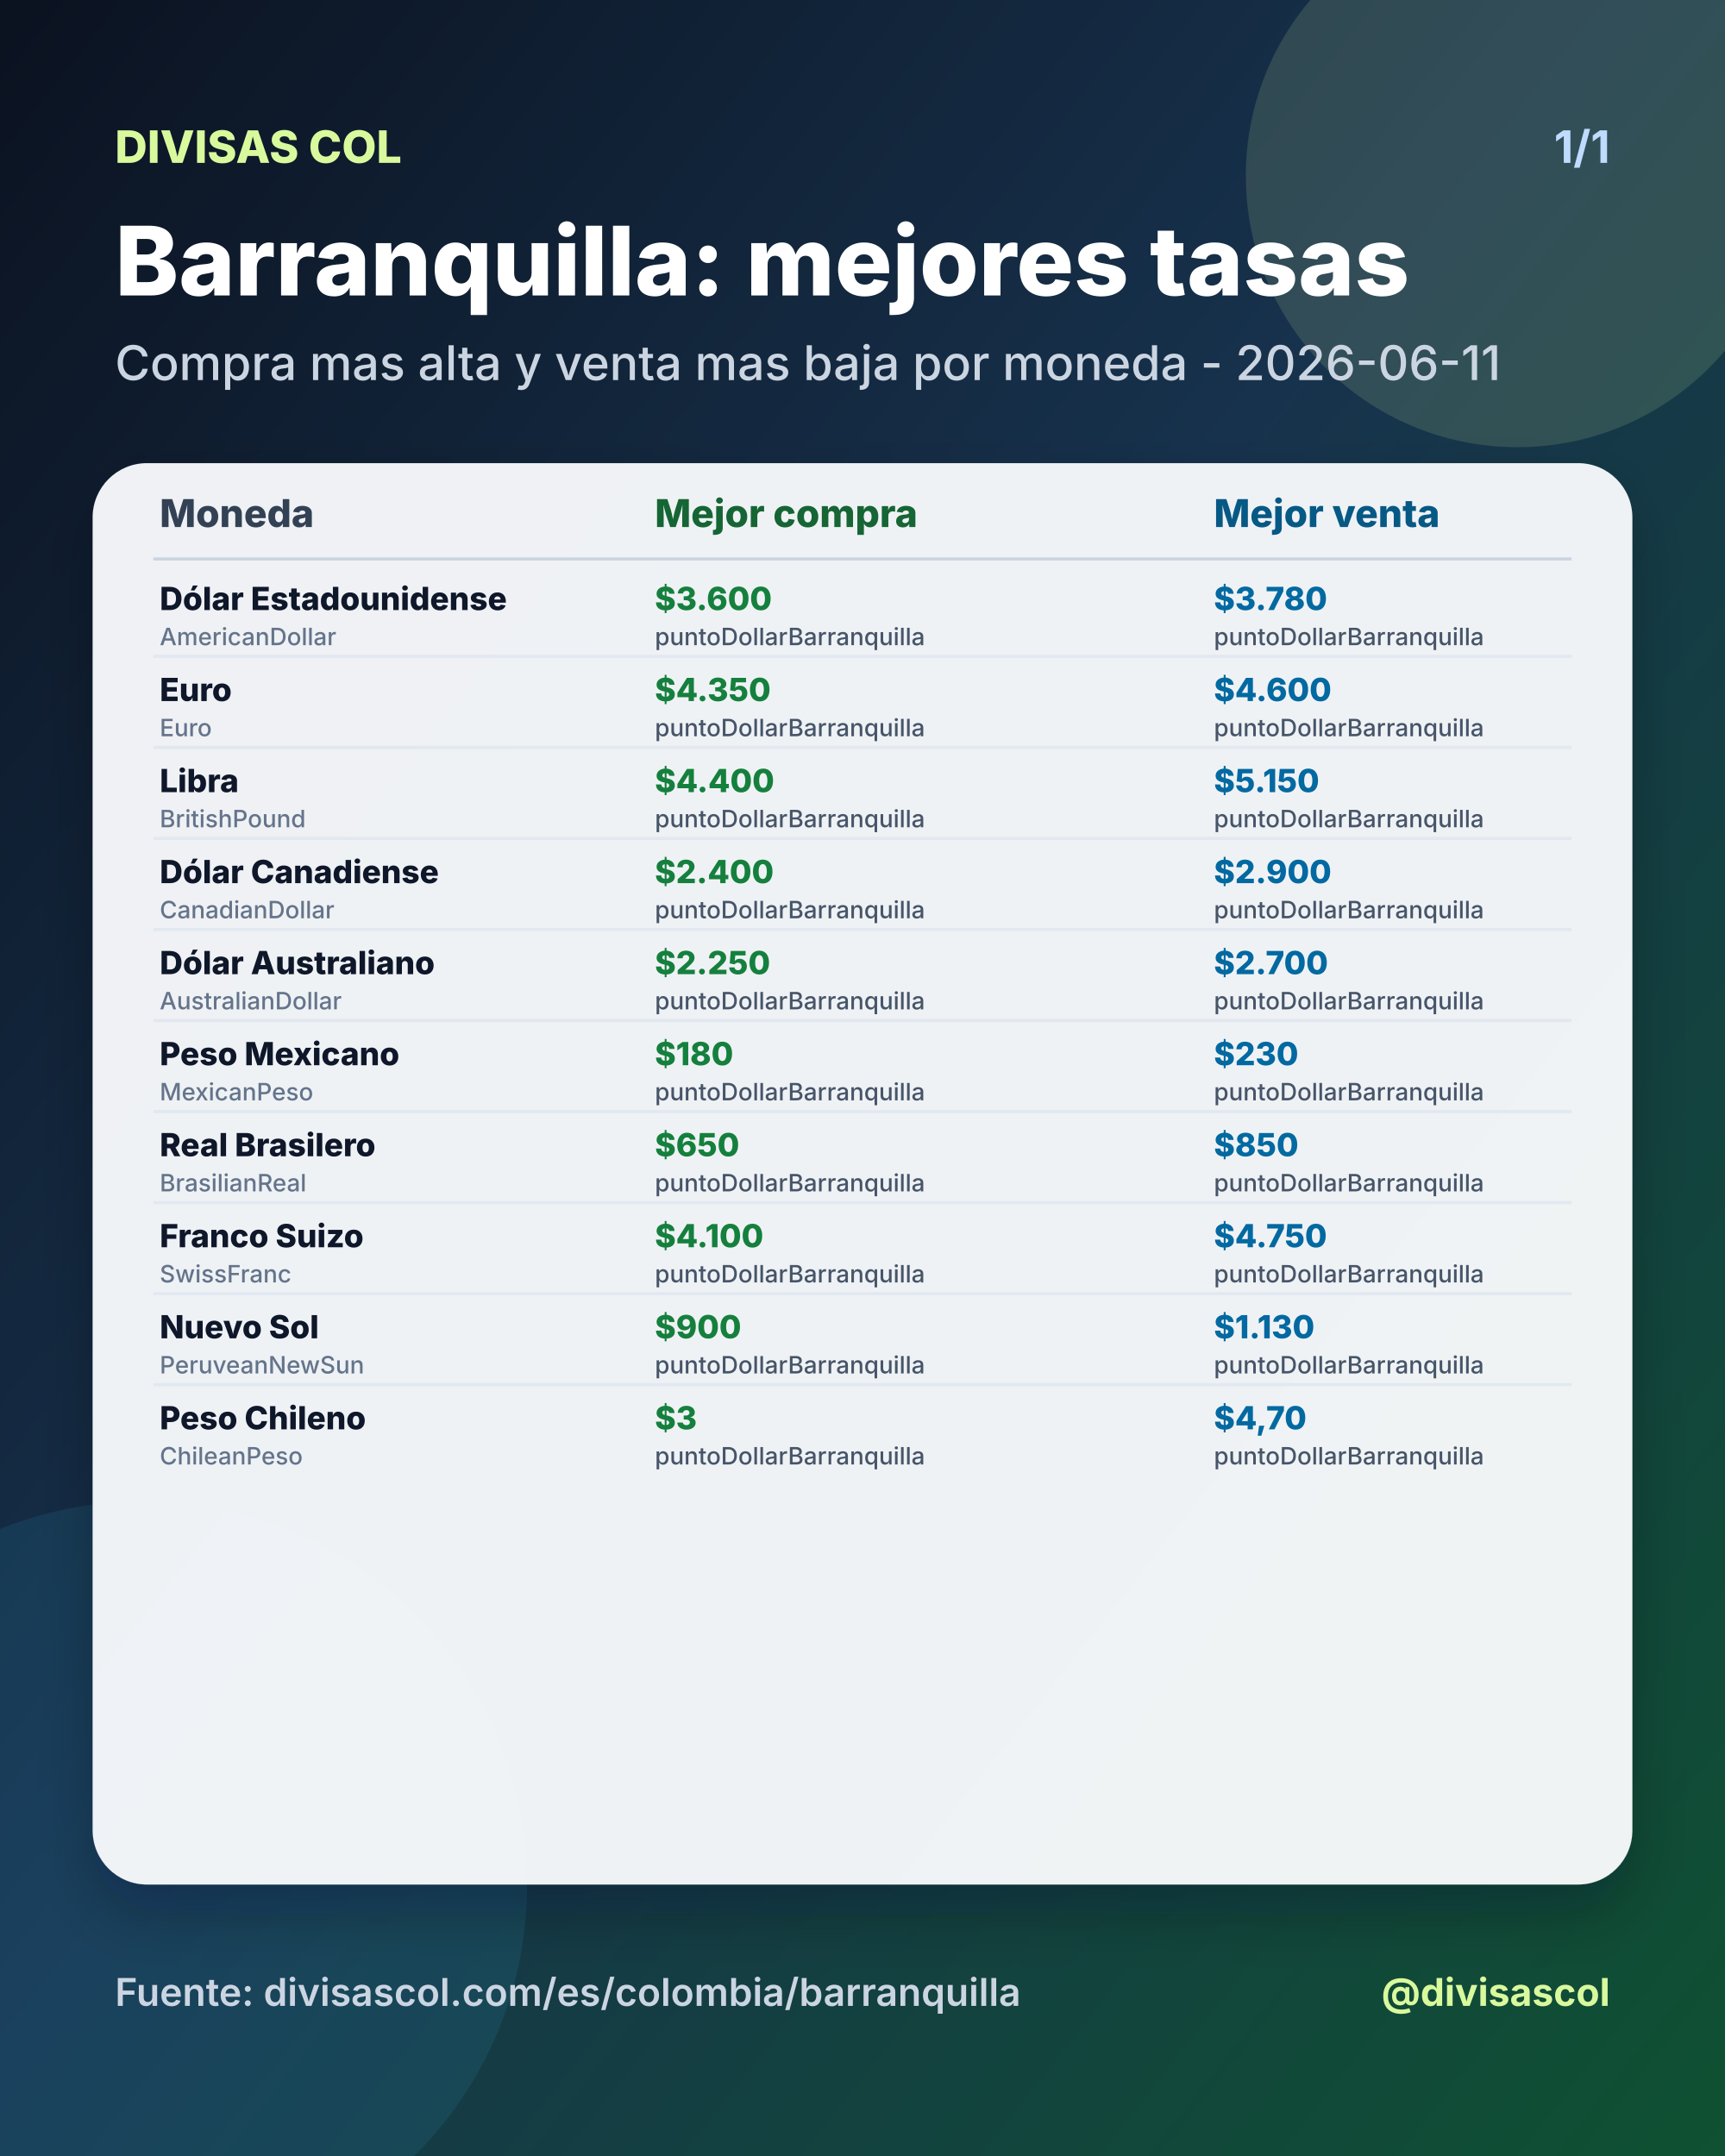
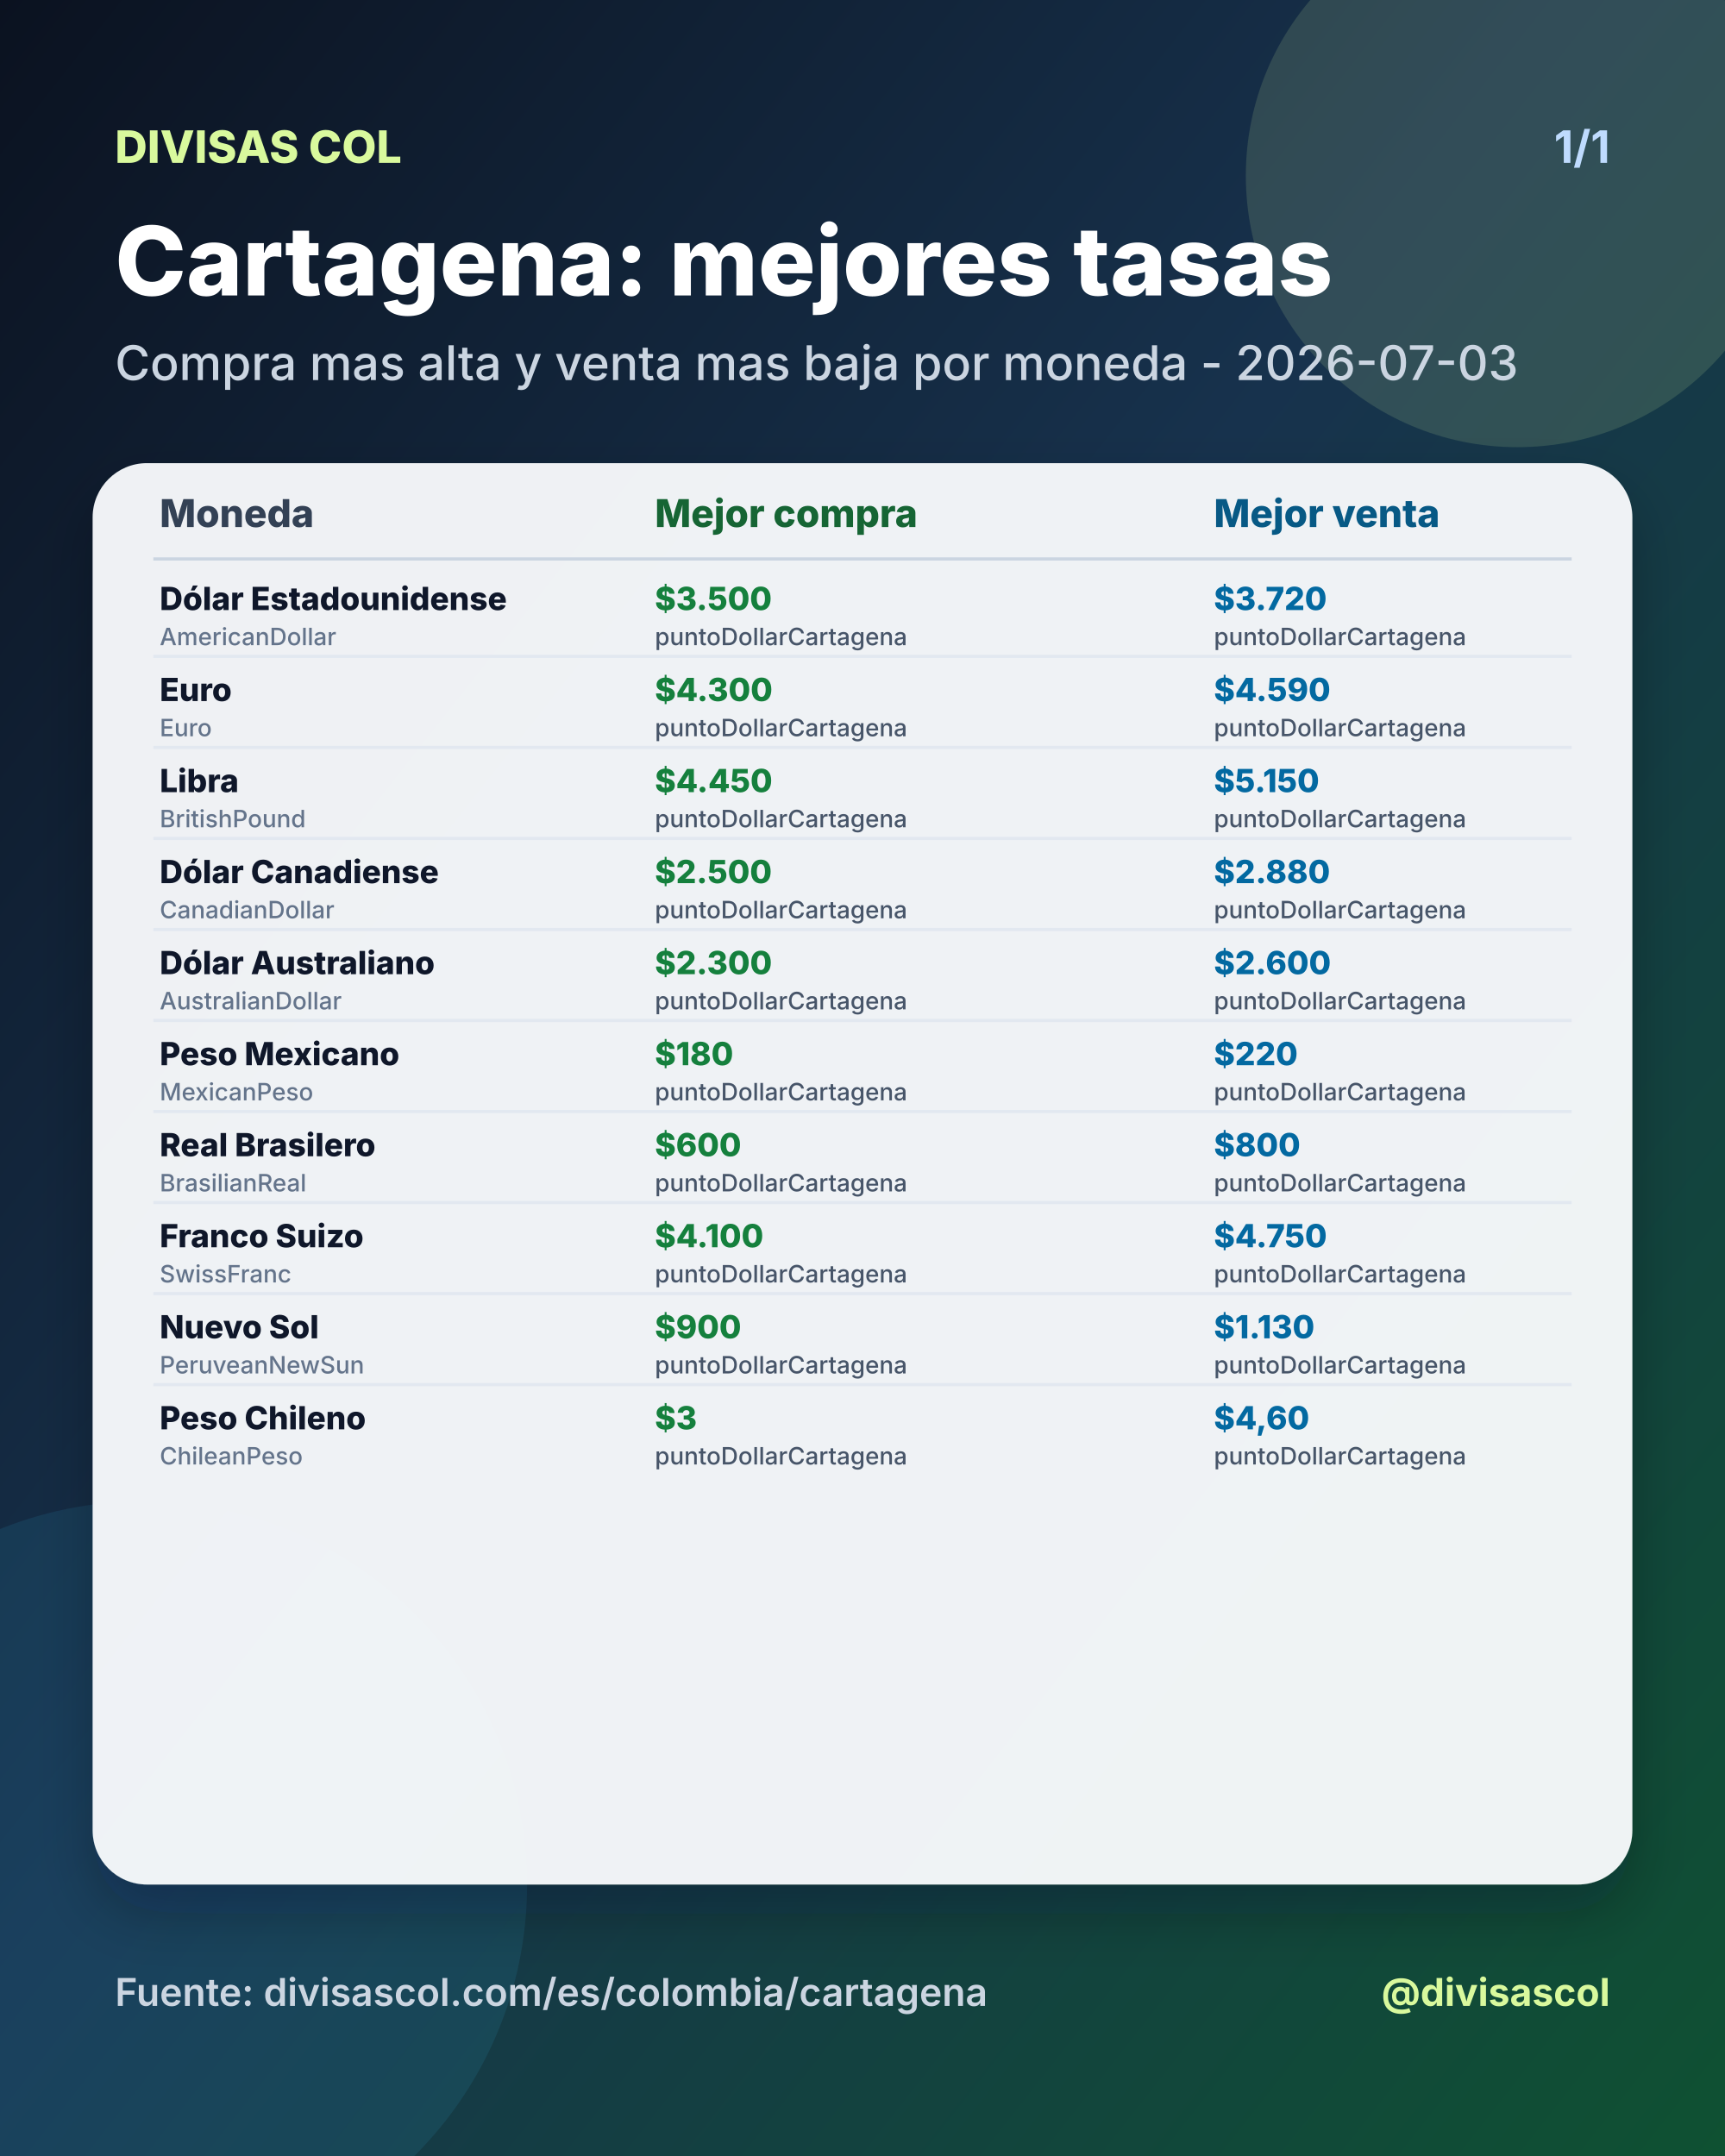
<svg xmlns="http://www.w3.org/2000/svg" width="1080" height="1350" viewBox="0 0 1080 1350">
  <defs>
    <linearGradient id="bg" x1="0" y1="0" x2="1" y2="1">
      <stop offset="0%" stop-color="#0b1220" />
      <stop offset="46%" stop-color="#17324d" />
      <stop offset="100%" stop-color="#0f5132" />
    </linearGradient>
    <filter id="shadow" x="-20%" y="-20%" width="140%" height="140%">
      <feDropShadow dx="0" dy="18" stdDeviation="18" flood-color="#020617" flood-opacity="0.28" />
    </filter>
  </defs>
  <rect width="1080" height="1350" fill="url(#bg)" />
  <circle cx="950" cy="110" r="170" fill="#d9f99d" opacity="0.14" />
  <circle cx="90" cy="1180" r="240" fill="#38bdf8" opacity="0.10" />
  <text x="72" y="102" fill="#d9f99d" font-size="28" font-family="Inter, Arial, sans-serif" font-weight="800" text-anchor="start">DIVISAS COL</text>
  <text x="1008" y="102" fill="#bfdbfe" font-size="28" font-family="Inter, Arial, sans-serif" font-weight="700" text-anchor="end">1/1</text>
-   <text x="72" y="185" fill="#ffffff" font-size="60" font-family="Inter, Arial, sans-serif" font-weight="800" text-anchor="start">Barranquilla: mejores tasas</text>
-   <text x="72" y="238" fill="#cbd5e1" font-size="30" font-family="Inter, Arial, sans-serif" font-weight="500" text-anchor="start">Compra mas alta y venta mas baja por moneda - 2026-06-11</text>
+   <text x="72" y="185" fill="#ffffff" font-size="60" font-family="Inter, Arial, sans-serif" font-weight="800" text-anchor="start">Cartagena: mejores tasas</text>
+   <text x="72" y="238" fill="#cbd5e1" font-size="30" font-family="Inter, Arial, sans-serif" font-weight="500" text-anchor="start">Compra mas alta y venta mas baja por moneda - 2026-07-03</text>
  <rect x="58" y="290" width="964" height="890" rx="34" fill="#f8fafc" opacity="0.96" filter="url(#shadow)" />
  <text x="100" y="330" fill="#334155" font-size="24" font-family="Inter, Arial, sans-serif" font-weight="800" text-anchor="start">Moneda</text>
  <text x="410" y="330" fill="#166534" font-size="24" font-family="Inter, Arial, sans-serif" font-weight="800" text-anchor="start">Mejor compra</text>
  <text x="760" y="330" fill="#075985" font-size="24" font-family="Inter, Arial, sans-serif" font-weight="800" text-anchor="start">Mejor venta</text>
  <line x1="96" y1="350" x2="984" y2="350" stroke="#cbd5e1" stroke-width="2" />
  <text x="100" y="382" fill="#0f172a" font-size="20" font-family="Inter, Arial, sans-serif" font-weight="800" text-anchor="start">Dólar Estadounidense</text>
  <text x="100" y="404" fill="#64748b" font-size="15" font-family="Inter, Arial, sans-serif" font-weight="500" text-anchor="start">AmericanDollar</text>
-   <text x="410" y="382" fill="#15803d" font-size="20" font-family="Inter, Arial, sans-serif" font-weight="800" text-anchor="start">$3.600</text>
-   <text x="410" y="404" fill="#475569" font-size="15" font-family="Inter, Arial, sans-serif" font-weight="500" text-anchor="start">puntoDollarBarranquilla</text>
-   <text x="760" y="382" fill="#0369a1" font-size="20" font-family="Inter, Arial, sans-serif" font-weight="800" text-anchor="start">$3.780</text>
-   <text x="760" y="404" fill="#475569" font-size="15" font-family="Inter, Arial, sans-serif" font-weight="500" text-anchor="start">puntoDollarBarranquilla</text>
+   <text x="410" y="382" fill="#15803d" font-size="20" font-family="Inter, Arial, sans-serif" font-weight="800" text-anchor="start">$3.500</text>
+   <text x="410" y="404" fill="#475569" font-size="15" font-family="Inter, Arial, sans-serif" font-weight="500" text-anchor="start">puntoDollarCartagena</text>
+   <text x="760" y="382" fill="#0369a1" font-size="20" font-family="Inter, Arial, sans-serif" font-weight="800" text-anchor="start">$3.720</text>
+   <text x="760" y="404" fill="#475569" font-size="15" font-family="Inter, Arial, sans-serif" font-weight="500" text-anchor="start">puntoDollarCartagena</text>
  <line x1="96" y1="411" x2="984" y2="411" stroke="#e2e8f0" stroke-width="2" />
  <text x="100" y="439" fill="#0f172a" font-size="20" font-family="Inter, Arial, sans-serif" font-weight="800" text-anchor="start">Euro</text>
  <text x="100" y="461" fill="#64748b" font-size="15" font-family="Inter, Arial, sans-serif" font-weight="500" text-anchor="start">Euro</text>
-   <text x="410" y="439" fill="#15803d" font-size="20" font-family="Inter, Arial, sans-serif" font-weight="800" text-anchor="start">$4.350</text>
-   <text x="410" y="461" fill="#475569" font-size="15" font-family="Inter, Arial, sans-serif" font-weight="500" text-anchor="start">puntoDollarBarranquilla</text>
-   <text x="760" y="439" fill="#0369a1" font-size="20" font-family="Inter, Arial, sans-serif" font-weight="800" text-anchor="start">$4.600</text>
-   <text x="760" y="461" fill="#475569" font-size="15" font-family="Inter, Arial, sans-serif" font-weight="500" text-anchor="start">puntoDollarBarranquilla</text>
+   <text x="410" y="439" fill="#15803d" font-size="20" font-family="Inter, Arial, sans-serif" font-weight="800" text-anchor="start">$4.300</text>
+   <text x="410" y="461" fill="#475569" font-size="15" font-family="Inter, Arial, sans-serif" font-weight="500" text-anchor="start">puntoDollarCartagena</text>
+   <text x="760" y="439" fill="#0369a1" font-size="20" font-family="Inter, Arial, sans-serif" font-weight="800" text-anchor="start">$4.590</text>
+   <text x="760" y="461" fill="#475569" font-size="15" font-family="Inter, Arial, sans-serif" font-weight="500" text-anchor="start">puntoDollarCartagena</text>
  <line x1="96" y1="468" x2="984" y2="468" stroke="#e2e8f0" stroke-width="2" />
  <text x="100" y="496" fill="#0f172a" font-size="20" font-family="Inter, Arial, sans-serif" font-weight="800" text-anchor="start">Libra</text>
  <text x="100" y="518" fill="#64748b" font-size="15" font-family="Inter, Arial, sans-serif" font-weight="500" text-anchor="start">BritishPound</text>
-   <text x="410" y="496" fill="#15803d" font-size="20" font-family="Inter, Arial, sans-serif" font-weight="800" text-anchor="start">$4.400</text>
-   <text x="410" y="518" fill="#475569" font-size="15" font-family="Inter, Arial, sans-serif" font-weight="500" text-anchor="start">puntoDollarBarranquilla</text>
+   <text x="410" y="496" fill="#15803d" font-size="20" font-family="Inter, Arial, sans-serif" font-weight="800" text-anchor="start">$4.450</text>
+   <text x="410" y="518" fill="#475569" font-size="15" font-family="Inter, Arial, sans-serif" font-weight="500" text-anchor="start">puntoDollarCartagena</text>
  <text x="760" y="496" fill="#0369a1" font-size="20" font-family="Inter, Arial, sans-serif" font-weight="800" text-anchor="start">$5.150</text>
-   <text x="760" y="518" fill="#475569" font-size="15" font-family="Inter, Arial, sans-serif" font-weight="500" text-anchor="start">puntoDollarBarranquilla</text>
+   <text x="760" y="518" fill="#475569" font-size="15" font-family="Inter, Arial, sans-serif" font-weight="500" text-anchor="start">puntoDollarCartagena</text>
  <line x1="96" y1="525" x2="984" y2="525" stroke="#e2e8f0" stroke-width="2" />
  <text x="100" y="553" fill="#0f172a" font-size="20" font-family="Inter, Arial, sans-serif" font-weight="800" text-anchor="start">Dólar Canadiense</text>
  <text x="100" y="575" fill="#64748b" font-size="15" font-family="Inter, Arial, sans-serif" font-weight="500" text-anchor="start">CanadianDollar</text>
-   <text x="410" y="553" fill="#15803d" font-size="20" font-family="Inter, Arial, sans-serif" font-weight="800" text-anchor="start">$2.400</text>
-   <text x="410" y="575" fill="#475569" font-size="15" font-family="Inter, Arial, sans-serif" font-weight="500" text-anchor="start">puntoDollarBarranquilla</text>
-   <text x="760" y="553" fill="#0369a1" font-size="20" font-family="Inter, Arial, sans-serif" font-weight="800" text-anchor="start">$2.900</text>
-   <text x="760" y="575" fill="#475569" font-size="15" font-family="Inter, Arial, sans-serif" font-weight="500" text-anchor="start">puntoDollarBarranquilla</text>
+   <text x="410" y="553" fill="#15803d" font-size="20" font-family="Inter, Arial, sans-serif" font-weight="800" text-anchor="start">$2.500</text>
+   <text x="410" y="575" fill="#475569" font-size="15" font-family="Inter, Arial, sans-serif" font-weight="500" text-anchor="start">puntoDollarCartagena</text>
+   <text x="760" y="553" fill="#0369a1" font-size="20" font-family="Inter, Arial, sans-serif" font-weight="800" text-anchor="start">$2.880</text>
+   <text x="760" y="575" fill="#475569" font-size="15" font-family="Inter, Arial, sans-serif" font-weight="500" text-anchor="start">puntoDollarCartagena</text>
  <line x1="96" y1="582" x2="984" y2="582" stroke="#e2e8f0" stroke-width="2" />
  <text x="100" y="610" fill="#0f172a" font-size="20" font-family="Inter, Arial, sans-serif" font-weight="800" text-anchor="start">Dólar Australiano</text>
  <text x="100" y="632" fill="#64748b" font-size="15" font-family="Inter, Arial, sans-serif" font-weight="500" text-anchor="start">AustralianDollar</text>
-   <text x="410" y="610" fill="#15803d" font-size="20" font-family="Inter, Arial, sans-serif" font-weight="800" text-anchor="start">$2.250</text>
-   <text x="410" y="632" fill="#475569" font-size="15" font-family="Inter, Arial, sans-serif" font-weight="500" text-anchor="start">puntoDollarBarranquilla</text>
-   <text x="760" y="610" fill="#0369a1" font-size="20" font-family="Inter, Arial, sans-serif" font-weight="800" text-anchor="start">$2.700</text>
-   <text x="760" y="632" fill="#475569" font-size="15" font-family="Inter, Arial, sans-serif" font-weight="500" text-anchor="start">puntoDollarBarranquilla</text>
+   <text x="410" y="610" fill="#15803d" font-size="20" font-family="Inter, Arial, sans-serif" font-weight="800" text-anchor="start">$2.300</text>
+   <text x="410" y="632" fill="#475569" font-size="15" font-family="Inter, Arial, sans-serif" font-weight="500" text-anchor="start">puntoDollarCartagena</text>
+   <text x="760" y="610" fill="#0369a1" font-size="20" font-family="Inter, Arial, sans-serif" font-weight="800" text-anchor="start">$2.600</text>
+   <text x="760" y="632" fill="#475569" font-size="15" font-family="Inter, Arial, sans-serif" font-weight="500" text-anchor="start">puntoDollarCartagena</text>
  <line x1="96" y1="639" x2="984" y2="639" stroke="#e2e8f0" stroke-width="2" />
  <text x="100" y="667" fill="#0f172a" font-size="20" font-family="Inter, Arial, sans-serif" font-weight="800" text-anchor="start">Peso Mexicano</text>
  <text x="100" y="689" fill="#64748b" font-size="15" font-family="Inter, Arial, sans-serif" font-weight="500" text-anchor="start">MexicanPeso</text>
  <text x="410" y="667" fill="#15803d" font-size="20" font-family="Inter, Arial, sans-serif" font-weight="800" text-anchor="start">$180</text>
-   <text x="410" y="689" fill="#475569" font-size="15" font-family="Inter, Arial, sans-serif" font-weight="500" text-anchor="start">puntoDollarBarranquilla</text>
-   <text x="760" y="667" fill="#0369a1" font-size="20" font-family="Inter, Arial, sans-serif" font-weight="800" text-anchor="start">$230</text>
-   <text x="760" y="689" fill="#475569" font-size="15" font-family="Inter, Arial, sans-serif" font-weight="500" text-anchor="start">puntoDollarBarranquilla</text>
+   <text x="410" y="689" fill="#475569" font-size="15" font-family="Inter, Arial, sans-serif" font-weight="500" text-anchor="start">puntoDollarCartagena</text>
+   <text x="760" y="667" fill="#0369a1" font-size="20" font-family="Inter, Arial, sans-serif" font-weight="800" text-anchor="start">$220</text>
+   <text x="760" y="689" fill="#475569" font-size="15" font-family="Inter, Arial, sans-serif" font-weight="500" text-anchor="start">puntoDollarCartagena</text>
  <line x1="96" y1="696" x2="984" y2="696" stroke="#e2e8f0" stroke-width="2" />
  <text x="100" y="724" fill="#0f172a" font-size="20" font-family="Inter, Arial, sans-serif" font-weight="800" text-anchor="start">Real Brasilero</text>
  <text x="100" y="746" fill="#64748b" font-size="15" font-family="Inter, Arial, sans-serif" font-weight="500" text-anchor="start">BrasilianReal</text>
-   <text x="410" y="724" fill="#15803d" font-size="20" font-family="Inter, Arial, sans-serif" font-weight="800" text-anchor="start">$650</text>
-   <text x="410" y="746" fill="#475569" font-size="15" font-family="Inter, Arial, sans-serif" font-weight="500" text-anchor="start">puntoDollarBarranquilla</text>
-   <text x="760" y="724" fill="#0369a1" font-size="20" font-family="Inter, Arial, sans-serif" font-weight="800" text-anchor="start">$850</text>
-   <text x="760" y="746" fill="#475569" font-size="15" font-family="Inter, Arial, sans-serif" font-weight="500" text-anchor="start">puntoDollarBarranquilla</text>
+   <text x="410" y="724" fill="#15803d" font-size="20" font-family="Inter, Arial, sans-serif" font-weight="800" text-anchor="start">$600</text>
+   <text x="410" y="746" fill="#475569" font-size="15" font-family="Inter, Arial, sans-serif" font-weight="500" text-anchor="start">puntoDollarCartagena</text>
+   <text x="760" y="724" fill="#0369a1" font-size="20" font-family="Inter, Arial, sans-serif" font-weight="800" text-anchor="start">$800</text>
+   <text x="760" y="746" fill="#475569" font-size="15" font-family="Inter, Arial, sans-serif" font-weight="500" text-anchor="start">puntoDollarCartagena</text>
  <line x1="96" y1="753" x2="984" y2="753" stroke="#e2e8f0" stroke-width="2" />
  <text x="100" y="781" fill="#0f172a" font-size="20" font-family="Inter, Arial, sans-serif" font-weight="800" text-anchor="start">Franco Suizo</text>
  <text x="100" y="803" fill="#64748b" font-size="15" font-family="Inter, Arial, sans-serif" font-weight="500" text-anchor="start">SwissFranc</text>
  <text x="410" y="781" fill="#15803d" font-size="20" font-family="Inter, Arial, sans-serif" font-weight="800" text-anchor="start">$4.100</text>
-   <text x="410" y="803" fill="#475569" font-size="15" font-family="Inter, Arial, sans-serif" font-weight="500" text-anchor="start">puntoDollarBarranquilla</text>
+   <text x="410" y="803" fill="#475569" font-size="15" font-family="Inter, Arial, sans-serif" font-weight="500" text-anchor="start">puntoDollarCartagena</text>
  <text x="760" y="781" fill="#0369a1" font-size="20" font-family="Inter, Arial, sans-serif" font-weight="800" text-anchor="start">$4.750</text>
-   <text x="760" y="803" fill="#475569" font-size="15" font-family="Inter, Arial, sans-serif" font-weight="500" text-anchor="start">puntoDollarBarranquilla</text>
+   <text x="760" y="803" fill="#475569" font-size="15" font-family="Inter, Arial, sans-serif" font-weight="500" text-anchor="start">puntoDollarCartagena</text>
  <line x1="96" y1="810" x2="984" y2="810" stroke="#e2e8f0" stroke-width="2" />
  <text x="100" y="838" fill="#0f172a" font-size="20" font-family="Inter, Arial, sans-serif" font-weight="800" text-anchor="start">Nuevo Sol</text>
  <text x="100" y="860" fill="#64748b" font-size="15" font-family="Inter, Arial, sans-serif" font-weight="500" text-anchor="start">PeruveanNewSun</text>
  <text x="410" y="838" fill="#15803d" font-size="20" font-family="Inter, Arial, sans-serif" font-weight="800" text-anchor="start">$900</text>
-   <text x="410" y="860" fill="#475569" font-size="15" font-family="Inter, Arial, sans-serif" font-weight="500" text-anchor="start">puntoDollarBarranquilla</text>
+   <text x="410" y="860" fill="#475569" font-size="15" font-family="Inter, Arial, sans-serif" font-weight="500" text-anchor="start">puntoDollarCartagena</text>
  <text x="760" y="838" fill="#0369a1" font-size="20" font-family="Inter, Arial, sans-serif" font-weight="800" text-anchor="start">$1.130</text>
-   <text x="760" y="860" fill="#475569" font-size="15" font-family="Inter, Arial, sans-serif" font-weight="500" text-anchor="start">puntoDollarBarranquilla</text>
+   <text x="760" y="860" fill="#475569" font-size="15" font-family="Inter, Arial, sans-serif" font-weight="500" text-anchor="start">puntoDollarCartagena</text>
  <line x1="96" y1="867" x2="984" y2="867" stroke="#e2e8f0" stroke-width="2" />
  <text x="100" y="895" fill="#0f172a" font-size="20" font-family="Inter, Arial, sans-serif" font-weight="800" text-anchor="start">Peso Chileno</text>
  <text x="100" y="917" fill="#64748b" font-size="15" font-family="Inter, Arial, sans-serif" font-weight="500" text-anchor="start">ChileanPeso</text>
  <text x="410" y="895" fill="#15803d" font-size="20" font-family="Inter, Arial, sans-serif" font-weight="800" text-anchor="start">$3</text>
-   <text x="410" y="917" fill="#475569" font-size="15" font-family="Inter, Arial, sans-serif" font-weight="500" text-anchor="start">puntoDollarBarranquilla</text>
-   <text x="760" y="895" fill="#0369a1" font-size="20" font-family="Inter, Arial, sans-serif" font-weight="800" text-anchor="start">$4,70</text>
-   <text x="760" y="917" fill="#475569" font-size="15" font-family="Inter, Arial, sans-serif" font-weight="500" text-anchor="start">puntoDollarBarranquilla</text>
-   <text x="72" y="1256" fill="#cbd5e1" font-size="24" font-family="Inter, Arial, sans-serif" font-weight="600" text-anchor="start">Fuente: divisascol.com/es/colombia/barranquilla</text>
+   <text x="410" y="917" fill="#475569" font-size="15" font-family="Inter, Arial, sans-serif" font-weight="500" text-anchor="start">puntoDollarCartagena</text>
+   <text x="760" y="895" fill="#0369a1" font-size="20" font-family="Inter, Arial, sans-serif" font-weight="800" text-anchor="start">$4,60</text>
+   <text x="760" y="917" fill="#475569" font-size="15" font-family="Inter, Arial, sans-serif" font-weight="500" text-anchor="start">puntoDollarCartagena</text>
+   <text x="72" y="1256" fill="#cbd5e1" font-size="24" font-family="Inter, Arial, sans-serif" font-weight="600" text-anchor="start">Fuente: divisascol.com/es/colombia/cartagena</text>
  <text x="1008" y="1256" fill="#d9f99d" font-size="24" font-family="Inter, Arial, sans-serif" font-weight="700" text-anchor="end">@divisascol</text>
</svg>
